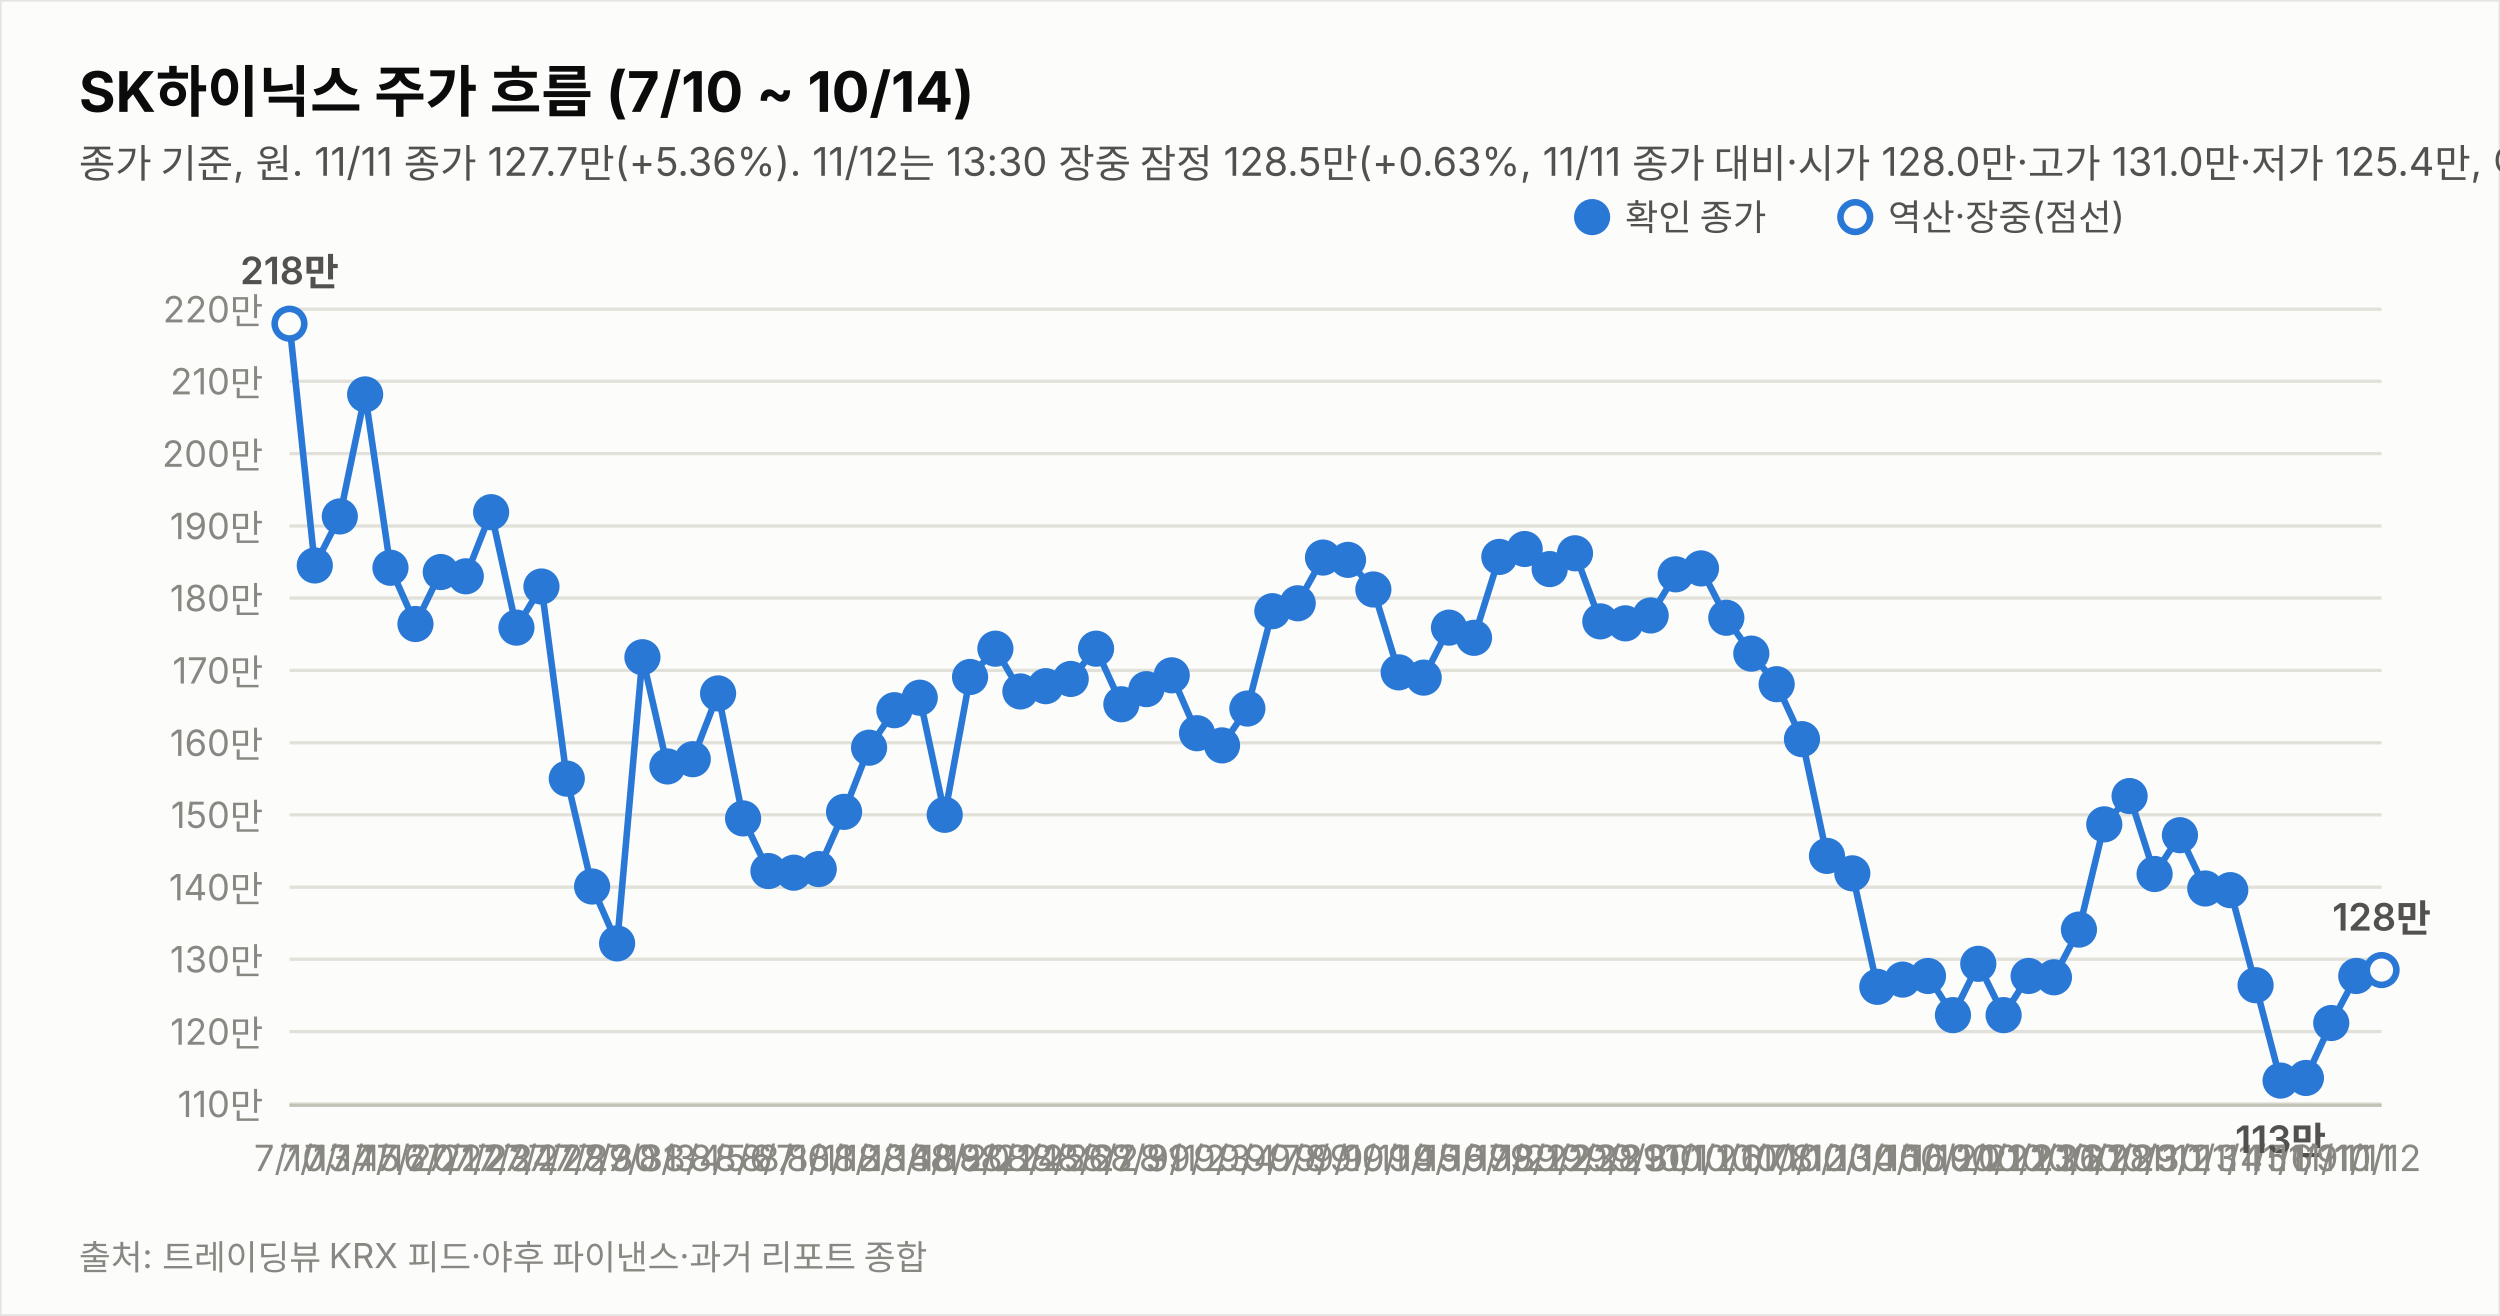
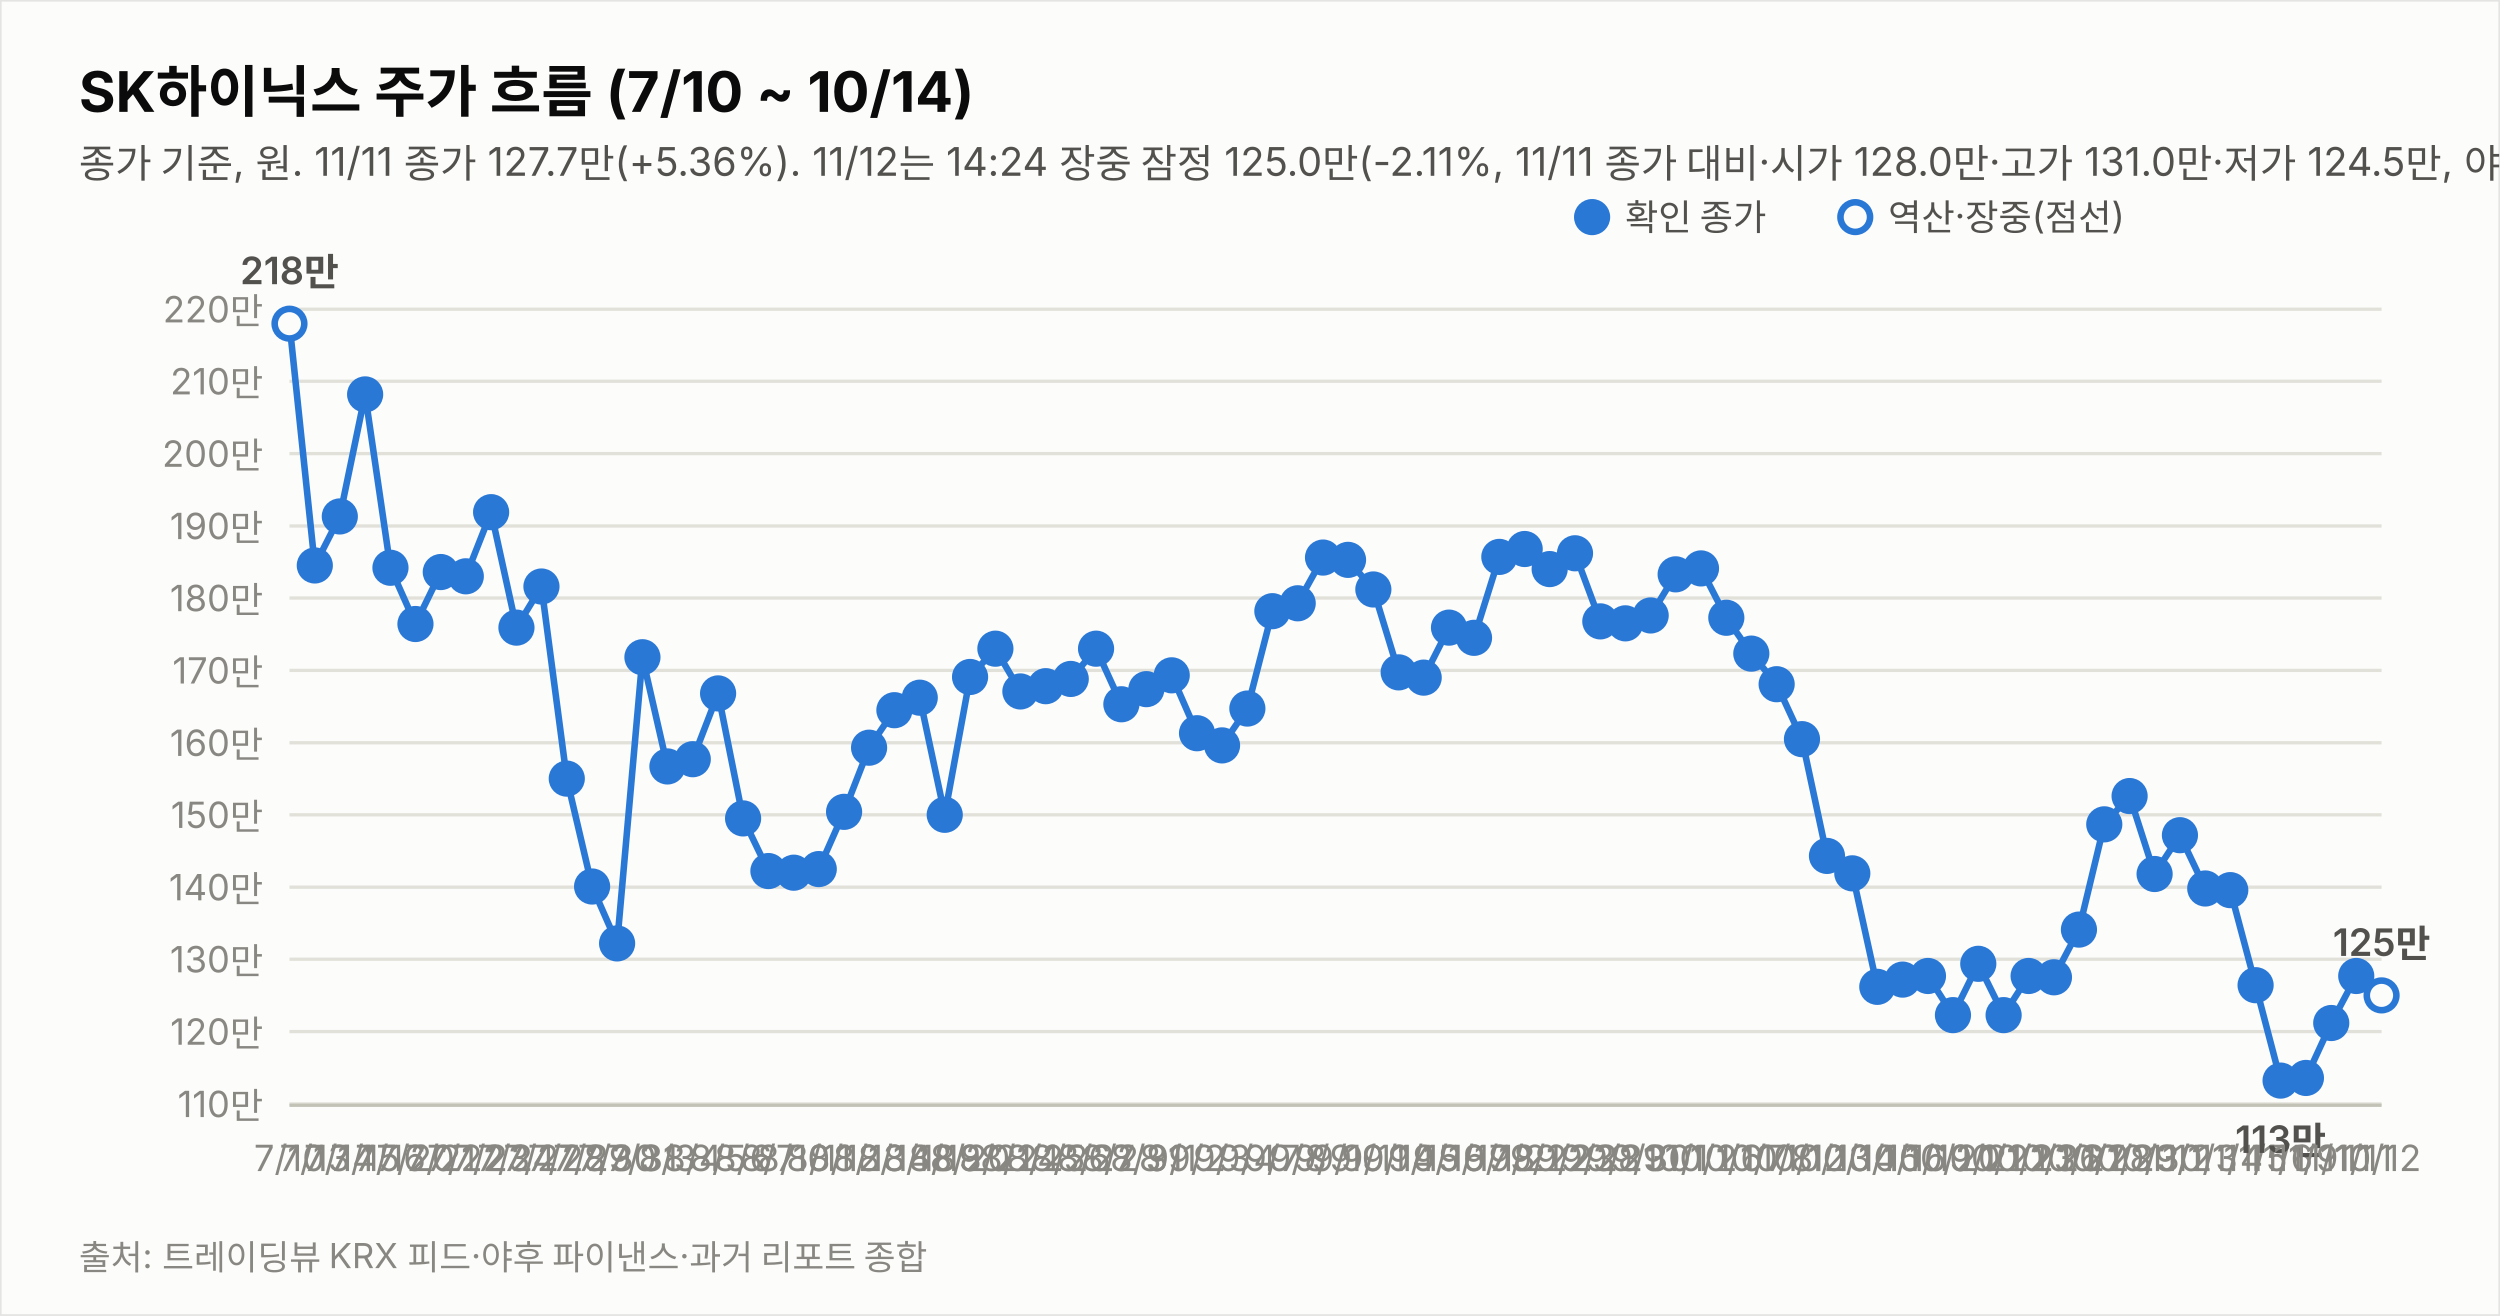
<svg xmlns="http://www.w3.org/2000/svg" width="760" height="400" viewBox="0 0 760 400" font-family="system-ui,-apple-system,&quot;Segoe UI&quot;,&quot;Malgun Gothic&quot;,&quot;Apple SD Gothic Neo&quot;,sans-serif">
  <rect width="760" height="400" fill="#fcfcfb" stroke="rgba(11,11,11,0.10)" />
  <text x="24" y="34" font-size="17" font-weight="700" fill="#0b0b0b">SK하이닉스 주가 흐름 (7/10 ~ 10/14)</text>
-   <text x="24" y="54" font-size="12" fill="#52514e">종가 기준, 원. 11/11 종가 127.7만(+5.36%). 11/12는 13:30 장중 잠정 128.5만(+0.63%, 11/11 종가 대비·시가 128.0만·고가 131.0만·저가 125.4만, 야후 지연 시세). 지표는 11/12 13:30 잠정.</text>
+   <text x="24" y="54" font-size="12" fill="#52514e">종가 기준, 원. 11/11 종가 127.7만(+5.36%). 11/12는 14:24 장중 잠정 125.0만(-2.11%, 11/11 종가 대비·시가 128.0만·고가 131.0만·저가 124.5만, 야후 지연 시세). 지표는 11/12 14:24 잠정.</text>
  <line x1="88" y1="335.6" x2="724" y2="335.6" stroke="#e1e0d9" stroke-width="1" />
  <text x="80" y="339.6" font-size="11" fill="#898781" text-anchor="end" style="font-variant-numeric:tabular-nums">110만</text>
  <line x1="88" y1="313.6" x2="724" y2="313.6" stroke="#e1e0d9" stroke-width="1" />
  <text x="80" y="317.6" font-size="11" fill="#898781" text-anchor="end" style="font-variant-numeric:tabular-nums">120만</text>
  <line x1="88" y1="291.6" x2="724" y2="291.6" stroke="#e1e0d9" stroke-width="1" />
  <text x="80" y="295.6" font-size="11" fill="#898781" text-anchor="end" style="font-variant-numeric:tabular-nums">130만</text>
  <line x1="88" y1="269.7" x2="724" y2="269.7" stroke="#e1e0d9" stroke-width="1" />
  <text x="80" y="273.7" font-size="11" fill="#898781" text-anchor="end" style="font-variant-numeric:tabular-nums">140만</text>
  <line x1="88" y1="247.7" x2="724" y2="247.7" stroke="#e1e0d9" stroke-width="1" />
  <text x="80" y="251.7" font-size="11" fill="#898781" text-anchor="end" style="font-variant-numeric:tabular-nums">150만</text>
  <line x1="88" y1="225.8" x2="724" y2="225.8" stroke="#e1e0d9" stroke-width="1" />
  <text x="80" y="229.8" font-size="11" fill="#898781" text-anchor="end" style="font-variant-numeric:tabular-nums">160만</text>
  <line x1="88" y1="203.8" x2="724" y2="203.8" stroke="#e1e0d9" stroke-width="1" />
  <text x="80" y="207.8" font-size="11" fill="#898781" text-anchor="end" style="font-variant-numeric:tabular-nums">170만</text>
  <line x1="88" y1="181.8" x2="724" y2="181.8" stroke="#e1e0d9" stroke-width="1" />
  <text x="80" y="185.8" font-size="11" fill="#898781" text-anchor="end" style="font-variant-numeric:tabular-nums">180만</text>
  <line x1="88" y1="159.9" x2="724" y2="159.9" stroke="#e1e0d9" stroke-width="1" />
  <text x="80" y="163.9" font-size="11" fill="#898781" text-anchor="end" style="font-variant-numeric:tabular-nums">190만</text>
  <line x1="88" y1="137.9" x2="724" y2="137.9" stroke="#e1e0d9" stroke-width="1" />
  <text x="80" y="141.9" font-size="11" fill="#898781" text-anchor="end" style="font-variant-numeric:tabular-nums">200만</text>
  <line x1="88" y1="115.9" x2="724" y2="115.9" stroke="#e1e0d9" stroke-width="1" />
  <text x="80" y="119.9" font-size="11" fill="#898781" text-anchor="end" style="font-variant-numeric:tabular-nums">210만</text>
  <line x1="88" y1="94.0" x2="724" y2="94.0" stroke="#e1e0d9" stroke-width="1" />
  <text x="80" y="98.0" font-size="11" fill="#898781" text-anchor="end" style="font-variant-numeric:tabular-nums">220만</text>
  <line x1="88" y1="336" x2="724" y2="336" stroke="#c3c2b7" stroke-width="1" />
  <path d="M88.0,98.4 L95.7,171.9 L103.3,157.0 L111.0,119.9 L118.7,172.6 L126.3,189.7 L134.0,173.9 L141.6,175.2 L149.3,155.7 L157.0,190.8 L164.6,178.3 L172.3,236.7 L180.0,269.5 L187.6,286.8 L195.3,199.8 L202.9,233.0 L210.6,230.8 L218.3,210.8 L225.9,248.8 L233.6,264.8 L241.3,265.3 L248.9,264.2 L256.6,246.8 L264.2,227.3 L271.9,215.9 L279.6,212.1 L287.2,247.7 L294.9,205.8 L302.6,197.2 L310.2,210.2 L317.9,208.6 L325.5,206.4 L333.2,197.2 L340.9,214.1 L348.5,209.5 L356.2,205.3 L363.9,222.9 L371.5,226.6 L379.2,215.4 L386.8,185.8 L394.5,183.4 L402.2,169.5 L409.8,170.2 L417.5,179.2 L425.2,204.4 L432.8,206.0 L440.5,190.8 L448.1,193.9 L455.8,169.3 L463.5,166.9 L471.1,173.0 L478.8,168.2 L486.5,188.9 L494.1,189.5 L501.8,187.1 L509.4,174.6 L517.1,172.8 L524.8,187.8 L532.4,198.7 L540.1,208.0 L547.8,224.7 L555.4,260.2 L563.1,265.5 L570.7,300.0 L578.4,297.8 L586.1,296.7 L593.7,308.6 L601.4,293.0 L609.1,308.6 L616.7,296.7 L624.4,297.1 L632.0,282.6 L639.7,250.6 L647.4,242.0 L655.0,265.7 L662.7,253.9 L670.4,270.1 L678.0,270.6 L685.7,299.5 L693.3,328.5 L701.0,327.7 L708.7,311.0 L716.3,296.7" fill="none" stroke="#2a78d6" stroke-width="2" />
-   <path d="M716.3,296.7 L724.0,294.9" fill="none" stroke="#2a78d6" stroke-width="2" stroke-dasharray="5 4" />
+   <path d="M716.3,296.7 L724.0,302.6" fill="none" stroke="#2a78d6" stroke-width="2" stroke-dasharray="5 4" />
  <circle cx="88.0" cy="98.4" r="4.5" fill="#fcfcfb" stroke="#2a78d6" stroke-width="2" />
  <text x="88.0" y="356" font-size="11" fill="#898781" text-anchor="middle">7/10</text>
  <text x="88.0" y="86.4" font-size="11.5" font-weight="600" fill="#52514e" text-anchor="middle" style="font-variant-numeric:tabular-nums">218만</text>
  <circle cx="95.7" cy="171.9" r="4.5" fill="#2a78d6" stroke="#2a78d6" stroke-width="2" />
  <text x="95.7" y="356" font-size="11" fill="#898781" text-anchor="middle">7/13</text>
  <circle cx="103.3" cy="157.0" r="4.5" fill="#2a78d6" stroke="#2a78d6" stroke-width="2" />
  <text x="103.3" y="356" font-size="11" fill="#898781" text-anchor="middle">7/14</text>
  <circle cx="111.0" cy="119.9" r="4.5" fill="#2a78d6" stroke="#2a78d6" stroke-width="2" />
  <text x="111.0" y="356" font-size="11" fill="#898781" text-anchor="middle">7/15</text>
  <circle cx="118.7" cy="172.6" r="4.5" fill="#2a78d6" stroke="#2a78d6" stroke-width="2" />
  <text x="118.7" y="356" font-size="11" fill="#898781" text-anchor="middle">7/16</text>
  <circle cx="126.3" cy="189.7" r="4.5" fill="#2a78d6" stroke="#2a78d6" stroke-width="2" />
  <text x="126.3" y="356" font-size="11" fill="#898781" text-anchor="middle">7/20</text>
  <circle cx="134.0" cy="173.9" r="4.5" fill="#2a78d6" stroke="#2a78d6" stroke-width="2" />
  <text x="134.0" y="356" font-size="11" fill="#898781" text-anchor="middle">7/21</text>
  <circle cx="141.6" cy="175.2" r="4.5" fill="#2a78d6" stroke="#2a78d6" stroke-width="2" />
  <text x="141.6" y="356" font-size="11" fill="#898781" text-anchor="middle">7/22</text>
  <circle cx="149.3" cy="155.7" r="4.5" fill="#2a78d6" stroke="#2a78d6" stroke-width="2" />
  <text x="149.3" y="356" font-size="11" fill="#898781" text-anchor="middle">7/23</text>
  <circle cx="157.0" cy="190.8" r="4.5" fill="#2a78d6" stroke="#2a78d6" stroke-width="2" />
  <text x="157.0" y="356" font-size="11" fill="#898781" text-anchor="middle">7/24</text>
  <circle cx="164.6" cy="178.3" r="4.5" fill="#2a78d6" stroke="#2a78d6" stroke-width="2" />
  <text x="164.6" y="356" font-size="11" fill="#898781" text-anchor="middle">7/27</text>
  <circle cx="172.3" cy="236.7" r="4.5" fill="#2a78d6" stroke="#2a78d6" stroke-width="2" />
  <text x="172.3" y="356" font-size="11" fill="#898781" text-anchor="middle">7/28</text>
  <circle cx="180.0" cy="269.5" r="4.5" fill="#2a78d6" stroke="#2a78d6" stroke-width="2" />
  <text x="180.0" y="356" font-size="11" fill="#898781" text-anchor="middle">7/29</text>
  <circle cx="187.6" cy="286.8" r="4.5" fill="#2a78d6" stroke="#2a78d6" stroke-width="2" />
  <text x="187.6" y="356" font-size="11" fill="#898781" text-anchor="middle">7/30</text>
  <circle cx="195.3" cy="199.8" r="4.5" fill="#2a78d6" stroke="#2a78d6" stroke-width="2" />
  <text x="195.3" y="356" font-size="11" fill="#898781" text-anchor="middle">7/31</text>
  <circle cx="202.9" cy="233.0" r="4.5" fill="#2a78d6" stroke="#2a78d6" stroke-width="2" />
  <text x="202.9" y="356" font-size="11" fill="#898781" text-anchor="middle">8/3</text>
  <circle cx="210.6" cy="230.8" r="4.5" fill="#2a78d6" stroke="#2a78d6" stroke-width="2" />
  <text x="210.6" y="356" font-size="11" fill="#898781" text-anchor="middle">8/4</text>
  <circle cx="218.3" cy="210.8" r="4.5" fill="#2a78d6" stroke="#2a78d6" stroke-width="2" />
  <text x="218.3" y="356" font-size="11" fill="#898781" text-anchor="middle">8/5</text>
  <circle cx="225.9" cy="248.8" r="4.5" fill="#2a78d6" stroke="#2a78d6" stroke-width="2" />
  <text x="225.9" y="356" font-size="11" fill="#898781" text-anchor="middle">8/6</text>
  <circle cx="233.6" cy="264.8" r="4.5" fill="#2a78d6" stroke="#2a78d6" stroke-width="2" />
  <text x="233.6" y="356" font-size="11" fill="#898781" text-anchor="middle">8/7</text>
  <circle cx="241.3" cy="265.3" r="4.5" fill="#2a78d6" stroke="#2a78d6" stroke-width="2" />
  <text x="241.3" y="356" font-size="11" fill="#898781" text-anchor="middle">8/10</text>
  <circle cx="248.9" cy="264.2" r="4.5" fill="#2a78d6" stroke="#2a78d6" stroke-width="2" />
  <text x="248.9" y="356" font-size="11" fill="#898781" text-anchor="middle">8/11</text>
  <circle cx="256.6" cy="246.8" r="4.5" fill="#2a78d6" stroke="#2a78d6" stroke-width="2" />
  <text x="256.6" y="356" font-size="11" fill="#898781" text-anchor="middle">8/12</text>
  <circle cx="264.2" cy="227.3" r="4.5" fill="#2a78d6" stroke="#2a78d6" stroke-width="2" />
  <text x="264.2" y="356" font-size="11" fill="#898781" text-anchor="middle">8/13</text>
  <circle cx="271.9" cy="215.9" r="4.5" fill="#2a78d6" stroke="#2a78d6" stroke-width="2" />
  <text x="271.9" y="356" font-size="11" fill="#898781" text-anchor="middle">8/14</text>
  <circle cx="279.6" cy="212.1" r="4.5" fill="#2a78d6" stroke="#2a78d6" stroke-width="2" />
  <text x="279.6" y="356" font-size="11" fill="#898781" text-anchor="middle">8/18</text>
  <circle cx="287.2" cy="247.7" r="4.5" fill="#2a78d6" stroke="#2a78d6" stroke-width="2" />
  <text x="287.2" y="356" font-size="11" fill="#898781" text-anchor="middle">8/19</text>
  <circle cx="294.9" cy="205.8" r="4.5" fill="#2a78d6" stroke="#2a78d6" stroke-width="2" />
  <text x="294.9" y="356" font-size="11" fill="#898781" text-anchor="middle">8/20</text>
  <circle cx="302.6" cy="197.2" r="4.5" fill="#2a78d6" stroke="#2a78d6" stroke-width="2" />
  <text x="302.6" y="356" font-size="11" fill="#898781" text-anchor="middle">8/21</text>
  <circle cx="310.2" cy="210.2" r="4.5" fill="#2a78d6" stroke="#2a78d6" stroke-width="2" />
  <text x="310.2" y="356" font-size="11" fill="#898781" text-anchor="middle">8/24</text>
  <circle cx="317.9" cy="208.6" r="4.5" fill="#2a78d6" stroke="#2a78d6" stroke-width="2" />
  <text x="317.9" y="356" font-size="11" fill="#898781" text-anchor="middle">8/25</text>
  <circle cx="325.5" cy="206.4" r="4.5" fill="#2a78d6" stroke="#2a78d6" stroke-width="2" />
  <text x="325.5" y="356" font-size="11" fill="#898781" text-anchor="middle">8/26</text>
  <circle cx="333.2" cy="197.2" r="4.5" fill="#2a78d6" stroke="#2a78d6" stroke-width="2" />
  <text x="333.2" y="356" font-size="11" fill="#898781" text-anchor="middle">8/27</text>
  <circle cx="340.9" cy="214.1" r="4.5" fill="#2a78d6" stroke="#2a78d6" stroke-width="2" />
  <text x="340.9" y="356" font-size="11" fill="#898781" text-anchor="middle">8/28</text>
  <circle cx="348.5" cy="209.5" r="4.5" fill="#2a78d6" stroke="#2a78d6" stroke-width="2" />
  <text x="348.5" y="356" font-size="11" fill="#898781" text-anchor="middle">8/31</text>
  <circle cx="356.2" cy="205.3" r="4.5" fill="#2a78d6" stroke="#2a78d6" stroke-width="2" />
  <text x="356.2" y="356" font-size="11" fill="#898781" text-anchor="middle">9/1</text>
  <circle cx="363.9" cy="222.9" r="4.5" fill="#2a78d6" stroke="#2a78d6" stroke-width="2" />
  <text x="363.9" y="356" font-size="11" fill="#898781" text-anchor="middle">9/2</text>
  <circle cx="371.5" cy="226.6" r="4.5" fill="#2a78d6" stroke="#2a78d6" stroke-width="2" />
  <text x="371.5" y="356" font-size="11" fill="#898781" text-anchor="middle">9/3</text>
  <circle cx="379.2" cy="215.4" r="4.5" fill="#2a78d6" stroke="#2a78d6" stroke-width="2" />
  <text x="379.2" y="356" font-size="11" fill="#898781" text-anchor="middle">9/4</text>
  <circle cx="386.8" cy="185.8" r="4.5" fill="#2a78d6" stroke="#2a78d6" stroke-width="2" />
  <text x="386.8" y="356" font-size="11" fill="#898781" text-anchor="middle">9/7</text>
  <circle cx="394.5" cy="183.4" r="4.5" fill="#2a78d6" stroke="#2a78d6" stroke-width="2" />
  <text x="394.5" y="356" font-size="11" fill="#898781" text-anchor="middle">9/8</text>
  <circle cx="402.2" cy="169.5" r="4.5" fill="#2a78d6" stroke="#2a78d6" stroke-width="2" />
  <text x="402.2" y="356" font-size="11" fill="#898781" text-anchor="middle">9/9</text>
  <circle cx="409.8" cy="170.2" r="4.5" fill="#2a78d6" stroke="#2a78d6" stroke-width="2" />
  <text x="409.8" y="356" font-size="11" fill="#898781" text-anchor="middle">9/10</text>
  <circle cx="417.5" cy="179.2" r="4.5" fill="#2a78d6" stroke="#2a78d6" stroke-width="2" />
  <text x="417.5" y="356" font-size="11" fill="#898781" text-anchor="middle">9/11</text>
  <circle cx="425.2" cy="204.4" r="4.5" fill="#2a78d6" stroke="#2a78d6" stroke-width="2" />
  <text x="425.2" y="356" font-size="11" fill="#898781" text-anchor="middle">9/14</text>
  <circle cx="432.8" cy="206.0" r="4.5" fill="#2a78d6" stroke="#2a78d6" stroke-width="2" />
  <text x="432.8" y="356" font-size="11" fill="#898781" text-anchor="middle">9/15</text>
  <circle cx="440.5" cy="190.8" r="4.5" fill="#2a78d6" stroke="#2a78d6" stroke-width="2" />
  <text x="440.5" y="356" font-size="11" fill="#898781" text-anchor="middle">9/16</text>
  <circle cx="448.1" cy="193.9" r="4.5" fill="#2a78d6" stroke="#2a78d6" stroke-width="2" />
  <text x="448.1" y="356" font-size="11" fill="#898781" text-anchor="middle">9/17</text>
  <circle cx="455.8" cy="169.3" r="4.5" fill="#2a78d6" stroke="#2a78d6" stroke-width="2" />
  <text x="455.8" y="356" font-size="11" fill="#898781" text-anchor="middle">9/18</text>
  <circle cx="463.5" cy="166.9" r="4.5" fill="#2a78d6" stroke="#2a78d6" stroke-width="2" />
  <text x="463.5" y="356" font-size="11" fill="#898781" text-anchor="middle">9/21</text>
  <circle cx="471.1" cy="173.0" r="4.5" fill="#2a78d6" stroke="#2a78d6" stroke-width="2" />
  <text x="471.1" y="356" font-size="11" fill="#898781" text-anchor="middle">9/22</text>
  <circle cx="478.8" cy="168.2" r="4.5" fill="#2a78d6" stroke="#2a78d6" stroke-width="2" />
  <text x="478.8" y="356" font-size="11" fill="#898781" text-anchor="middle">9/23</text>
  <circle cx="486.5" cy="188.9" r="4.5" fill="#2a78d6" stroke="#2a78d6" stroke-width="2" />
  <text x="486.5" y="356" font-size="11" fill="#898781" text-anchor="middle">9/28</text>
  <circle cx="494.1" cy="189.5" r="4.5" fill="#2a78d6" stroke="#2a78d6" stroke-width="2" />
  <text x="494.1" y="356" font-size="11" fill="#898781" text-anchor="middle">9/29</text>
  <circle cx="501.8" cy="187.1" r="4.5" fill="#2a78d6" stroke="#2a78d6" stroke-width="2" />
  <text x="501.8" y="356" font-size="11" fill="#898781" text-anchor="middle">9/30</text>
  <circle cx="509.4" cy="174.6" r="4.5" fill="#2a78d6" stroke="#2a78d6" stroke-width="2" />
  <text x="509.4" y="356" font-size="11" fill="#898781" text-anchor="middle">10/1</text>
  <circle cx="517.1" cy="172.8" r="4.5" fill="#2a78d6" stroke="#2a78d6" stroke-width="2" />
  <text x="517.1" y="356" font-size="11" fill="#898781" text-anchor="middle">10/2</text>
  <circle cx="524.8" cy="187.8" r="4.5" fill="#2a78d6" stroke="#2a78d6" stroke-width="2" />
  <text x="524.8" y="356" font-size="11" fill="#898781" text-anchor="middle">10/6</text>
  <circle cx="532.4" cy="198.7" r="4.5" fill="#2a78d6" stroke="#2a78d6" stroke-width="2" />
  <text x="532.4" y="356" font-size="11" fill="#898781" text-anchor="middle">10/7</text>
  <circle cx="540.1" cy="208.0" r="4.5" fill="#2a78d6" stroke="#2a78d6" stroke-width="2" />
  <text x="540.1" y="356" font-size="11" fill="#898781" text-anchor="middle">10/8</text>
  <circle cx="547.8" cy="224.7" r="4.5" fill="#2a78d6" stroke="#2a78d6" stroke-width="2" />
  <text x="547.8" y="356" font-size="11" fill="#898781" text-anchor="middle">10/12</text>
  <circle cx="555.4" cy="260.2" r="4.5" fill="#2a78d6" stroke="#2a78d6" stroke-width="2" />
  <text x="555.4" y="356" font-size="11" fill="#898781" text-anchor="middle">10/13</text>
  <circle cx="563.1" cy="265.5" r="4.5" fill="#2a78d6" stroke="#2a78d6" stroke-width="2" />
  <text x="563.1" y="356" font-size="11" fill="#898781" text-anchor="middle">10/14</text>
  <circle cx="570.7" cy="300.0" r="4.5" fill="#2a78d6" stroke="#2a78d6" stroke-width="2" />
  <text x="570.7" y="356" font-size="11" fill="#898781" text-anchor="middle">10/15</text>
  <circle cx="578.4" cy="297.8" r="4.5" fill="#2a78d6" stroke="#2a78d6" stroke-width="2" />
  <text x="578.4" y="356" font-size="11" fill="#898781" text-anchor="middle">10/16</text>
  <circle cx="586.1" cy="296.7" r="4.5" fill="#2a78d6" stroke="#2a78d6" stroke-width="2" />
  <text x="586.1" y="356" font-size="11" fill="#898781" text-anchor="middle">10/19</text>
  <circle cx="593.7" cy="308.6" r="4.5" fill="#2a78d6" stroke="#2a78d6" stroke-width="2" />
  <text x="593.7" y="356" font-size="11" fill="#898781" text-anchor="middle">10/20</text>
  <circle cx="601.4" cy="293.0" r="4.5" fill="#2a78d6" stroke="#2a78d6" stroke-width="2" />
  <text x="601.4" y="356" font-size="11" fill="#898781" text-anchor="middle">10/21</text>
  <circle cx="609.1" cy="308.6" r="4.5" fill="#2a78d6" stroke="#2a78d6" stroke-width="2" />
  <text x="609.1" y="356" font-size="11" fill="#898781" text-anchor="middle">10/22</text>
  <circle cx="616.7" cy="296.7" r="4.5" fill="#2a78d6" stroke="#2a78d6" stroke-width="2" />
  <text x="616.7" y="356" font-size="11" fill="#898781" text-anchor="middle">10/23</text>
  <circle cx="624.4" cy="297.1" r="4.5" fill="#2a78d6" stroke="#2a78d6" stroke-width="2" />
  <text x="624.4" y="356" font-size="11" fill="#898781" text-anchor="middle">10/26</text>
  <circle cx="632.0" cy="282.6" r="4.5" fill="#2a78d6" stroke="#2a78d6" stroke-width="2" />
  <text x="632.0" y="356" font-size="11" fill="#898781" text-anchor="middle">10/27</text>
  <circle cx="639.7" cy="250.6" r="4.5" fill="#2a78d6" stroke="#2a78d6" stroke-width="2" />
  <text x="639.7" y="356" font-size="11" fill="#898781" text-anchor="middle">10/28</text>
  <circle cx="647.4" cy="242.0" r="4.5" fill="#2a78d6" stroke="#2a78d6" stroke-width="2" />
  <text x="647.4" y="356" font-size="11" fill="#898781" text-anchor="middle">10/29</text>
  <circle cx="655.0" cy="265.7" r="4.5" fill="#2a78d6" stroke="#2a78d6" stroke-width="2" />
  <text x="655.0" y="356" font-size="11" fill="#898781" text-anchor="middle">10/30</text>
  <circle cx="662.7" cy="253.9" r="4.5" fill="#2a78d6" stroke="#2a78d6" stroke-width="2" />
  <text x="662.7" y="356" font-size="11" fill="#898781" text-anchor="middle">11/2</text>
  <circle cx="670.4" cy="270.1" r="4.5" fill="#2a78d6" stroke="#2a78d6" stroke-width="2" />
  <text x="670.4" y="356" font-size="11" fill="#898781" text-anchor="middle">11/3</text>
  <circle cx="678.0" cy="270.6" r="4.5" fill="#2a78d6" stroke="#2a78d6" stroke-width="2" />
  <text x="678.0" y="356" font-size="11" fill="#898781" text-anchor="middle">11/4</text>
  <circle cx="685.7" cy="299.5" r="4.5" fill="#2a78d6" stroke="#2a78d6" stroke-width="2" />
  <text x="685.7" y="356" font-size="11" fill="#898781" text-anchor="middle">11/5</text>
  <circle cx="693.3" cy="328.5" r="4.5" fill="#2a78d6" stroke="#2a78d6" stroke-width="2" />
  <text x="693.3" y="356" font-size="11" fill="#898781" text-anchor="middle">11/6</text>
  <text x="693.3" y="350.5" font-size="11.5" font-weight="600" fill="#52514e" text-anchor="middle" style="font-variant-numeric:tabular-nums">113만</text>
  <circle cx="701.0" cy="327.7" r="4.5" fill="#2a78d6" stroke="#2a78d6" stroke-width="2" />
  <text x="701.0" y="356" font-size="11" fill="#898781" text-anchor="middle">11/9</text>
  <circle cx="708.7" cy="311.0" r="4.5" fill="#2a78d6" stroke="#2a78d6" stroke-width="2" />
  <text x="708.7" y="356" font-size="11" fill="#898781" text-anchor="middle">11/10</text>
  <circle cx="716.3" cy="296.7" r="4.5" fill="#2a78d6" stroke="#2a78d6" stroke-width="2" />
  <text x="716.3" y="356" font-size="11" fill="#898781" text-anchor="middle">11/11</text>
-   <circle cx="724.0" cy="294.9" r="4.5" fill="#fcfcfb" stroke="#2a78d6" stroke-width="2" />
+   <circle cx="724.0" cy="302.6" r="4.5" fill="#fcfcfb" stroke="#2a78d6" stroke-width="2" />
  <text x="724.0" y="356" font-size="11" fill="#898781" text-anchor="middle">11/12</text>
-   <text x="724.0" y="282.9" font-size="11.5" font-weight="600" fill="#52514e" text-anchor="middle" style="font-variant-numeric:tabular-nums">128만</text>
+   <text x="724.0" y="290.6" font-size="11.5" font-weight="600" fill="#52514e" text-anchor="middle" style="font-variant-numeric:tabular-nums">125만</text>
  <circle cx="484" cy="66" r="4.5" fill="#2a78d6" stroke="#2a78d6" stroke-width="2" />
  <text x="494" y="70" font-size="11" fill="#52514e">확인 종가</text>
  <circle cx="564" cy="66" r="4.5" fill="#fcfcfb" stroke="#2a78d6" stroke-width="2" />
  <text x="574" y="70" font-size="11" fill="#52514e">역산·장중(점선)</text>
  <text x="24" y="386" font-size="10.5" fill="#898781">출처: 트레이딩뷰 KRX 피드·야후 파이낸스·과거 리포트 종합</text>
</svg>
